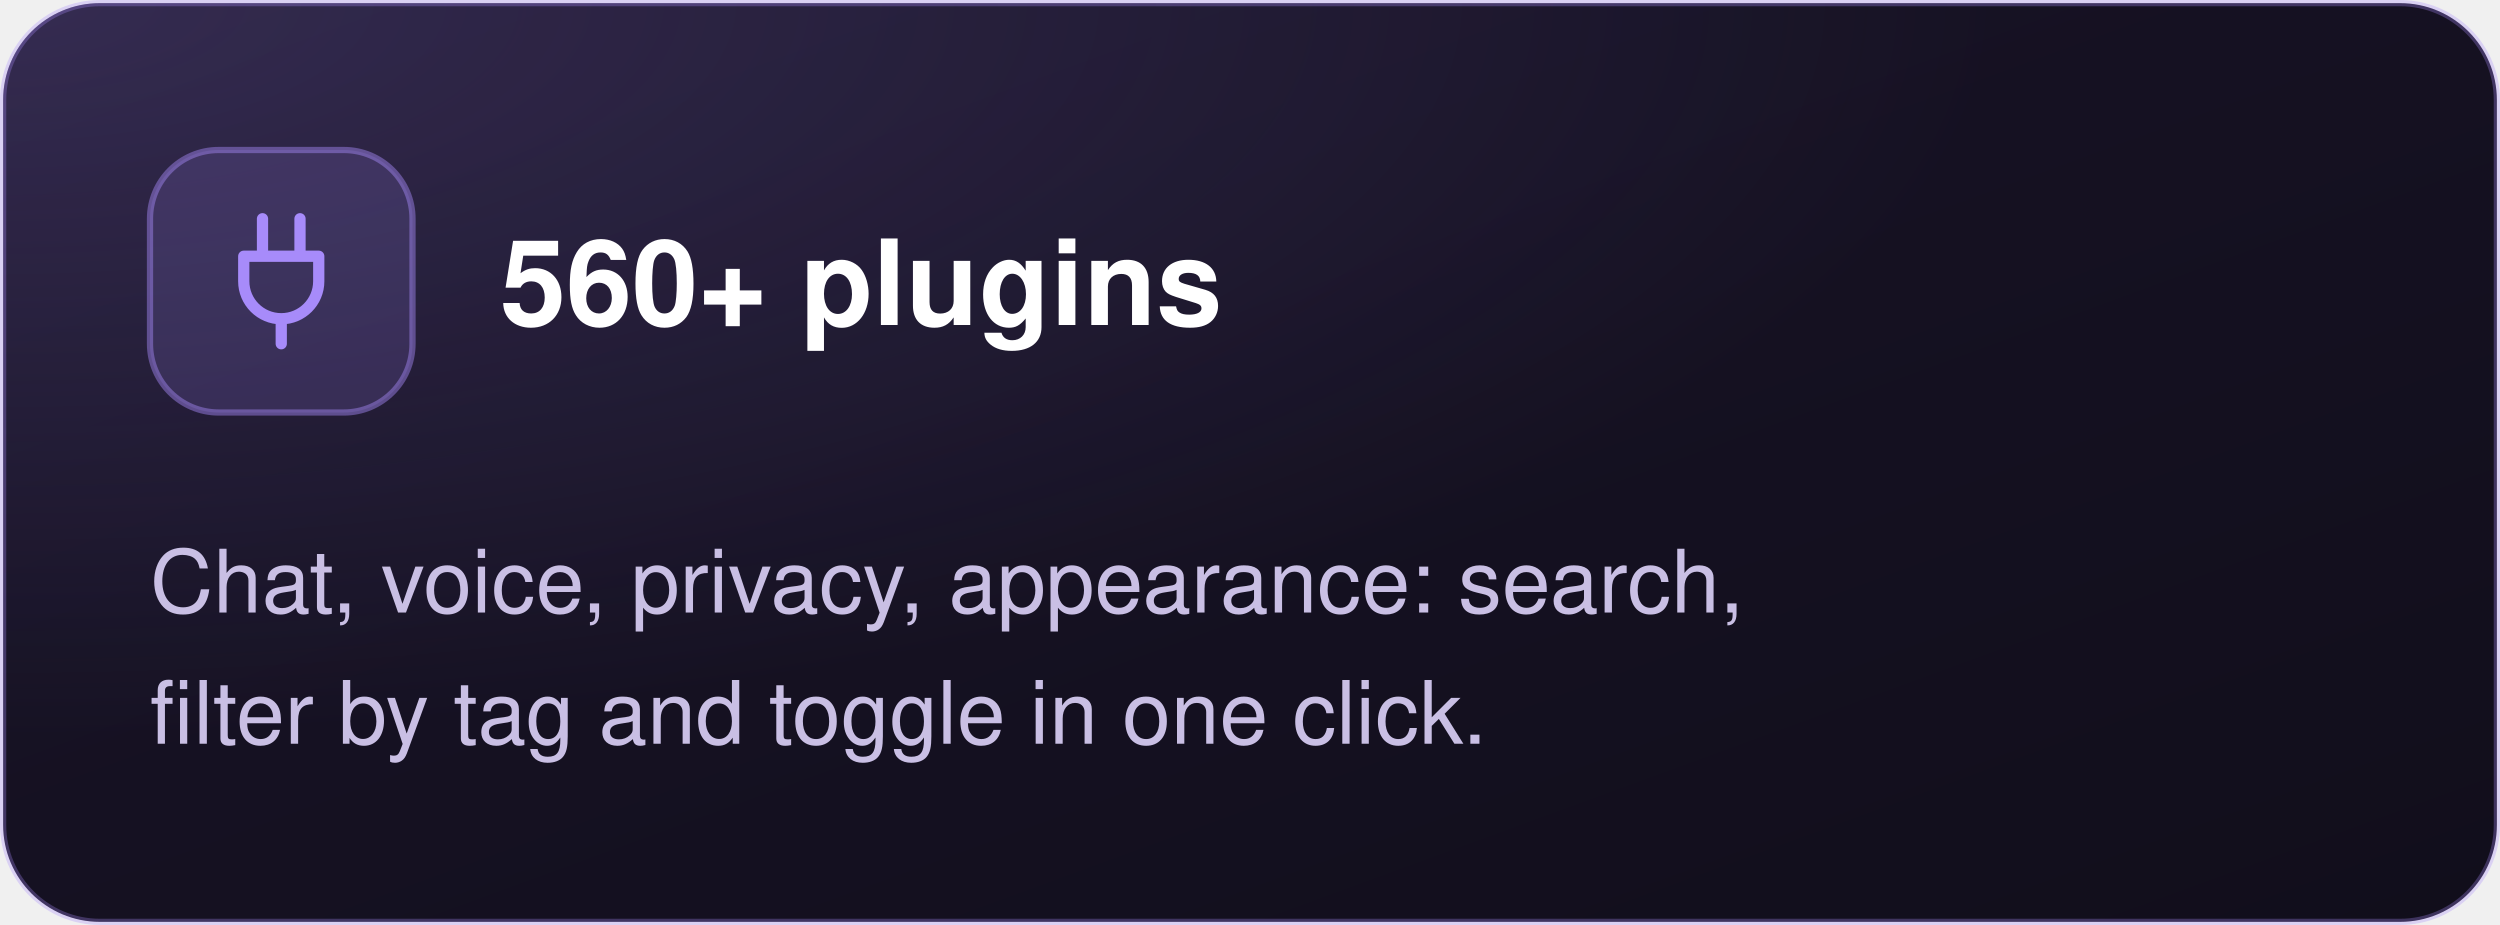
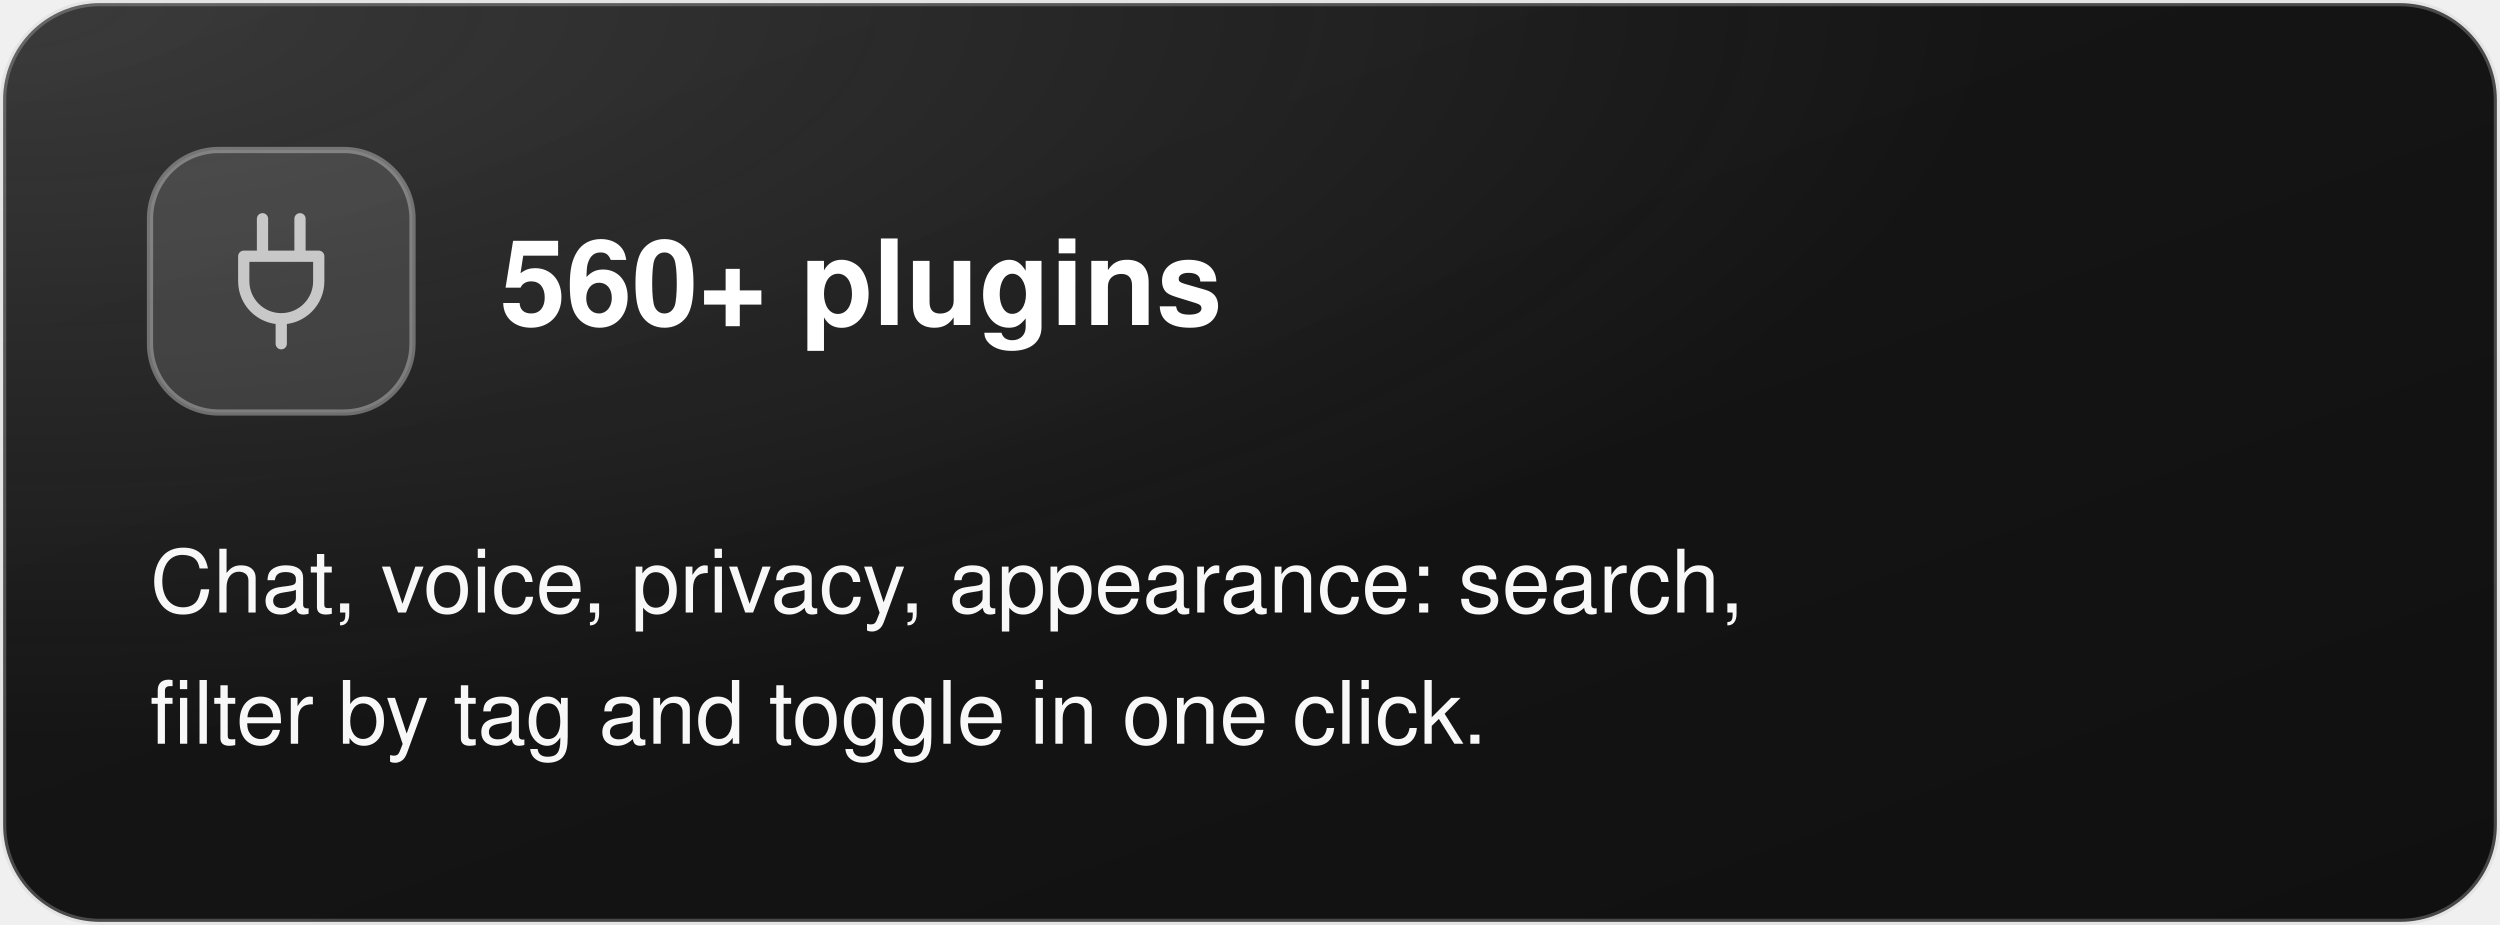
<svg xmlns="http://www.w3.org/2000/svg" width="400" height="148" viewBox="0 0 400 148">
  <defs>
    <linearGradient id="bg" x1="0" y1="0" x2="1" y2="1">
-       <stop offset="0" stop-color="#191428" />
-       <stop offset="1" stop-color="#110e1b" />
+       <stop offset="0" stop-color="#181818" />
+       <stop offset="1" stop-color="#101010" />
    </linearGradient>
    <radialGradient id="cg" cx="0%" cy="0%" r="80%">
-       <stop offset="0" stop-color="#a78bfa" stop-opacity=".2" />
-       <stop offset="1" stop-color="#a78bfa" stop-opacity="0" />
+       <stop offset="0" stop-color="#c8c8c8" stop-opacity=".2" />
+       <stop offset="1" stop-color="#c8c8c8" stop-opacity="0" />
    </radialGradient>
  </defs>
-   <rect x=".5" y=".5" width="399" height="147" rx="15.500" fill="url(#bg)" stroke="#a78bfa" stroke-opacity=".3" />
-   <rect x=".5" y=".5" width="399" height="147" rx="15.500" fill="url(#cg)" />
-   <rect x="24" y="24" width="42" height="42" rx="11" fill="#a78bfa" fill-opacity=".16" stroke="#a78bfa" stroke-opacity=".45" />
-   <g transform="translate(33 33)" fill="none" stroke="#a78bfa" stroke-width="1.800" stroke-linecap="round" stroke-linejoin="round">
+   <rect x=".5" y=".5" width="399" height="147" rx="15.5" fill="url(#bg)" stroke="#c8c8c8" stroke-opacity=".3" />
+   <rect x=".5" y=".5" width="399" height="147" rx="15.5" fill="url(#cg)" />
+   <rect x="24" y="24" width="42" height="42" rx="11" fill="#c8c8c8" fill-opacity=".16" stroke="#c8c8c8" stroke-opacity=".45" />
+   <g transform="translate(33 33)" fill="none" stroke="#c8c8c8" stroke-width="1.8" stroke-linecap="round" stroke-linejoin="round">
    <path d="M9 2v6M15 2v6M6 8h12v4a6 6 0 0 1-12 0zM12 18v4" />
  </g>
  <text x="80" y="52" font-family="'Segoe UI', -apple-system, Helvetica, Arial, sans-serif" font-size="19" font-weight="700" fill="#fff">560+ plugins</text>
-   <text x="24" y="98" font-family="'Segoe UI', -apple-system, Helvetica, Arial, sans-serif" font-size="14" fill="#c9bfe4">Chat, voice, privacy, appearance: search,</text>
-   <text x="24" y="119" font-family="'Segoe UI', -apple-system, Helvetica, Arial, sans-serif" font-size="14" fill="#c9bfe4">filter by tag and toggle in one click.</text>
+   <text x="24" y="98" font-family="'Segoe UI', -apple-system, Helvetica, Arial, sans-serif" font-size="14" fill="#f8f8f8">Chat, voice, privacy, appearance: search,</text>
+   <text x="24" y="119" font-family="'Segoe UI', -apple-system, Helvetica, Arial, sans-serif" font-size="14" fill="#f8f8f8">filter by tag and toggle in one click.</text>
</svg>
